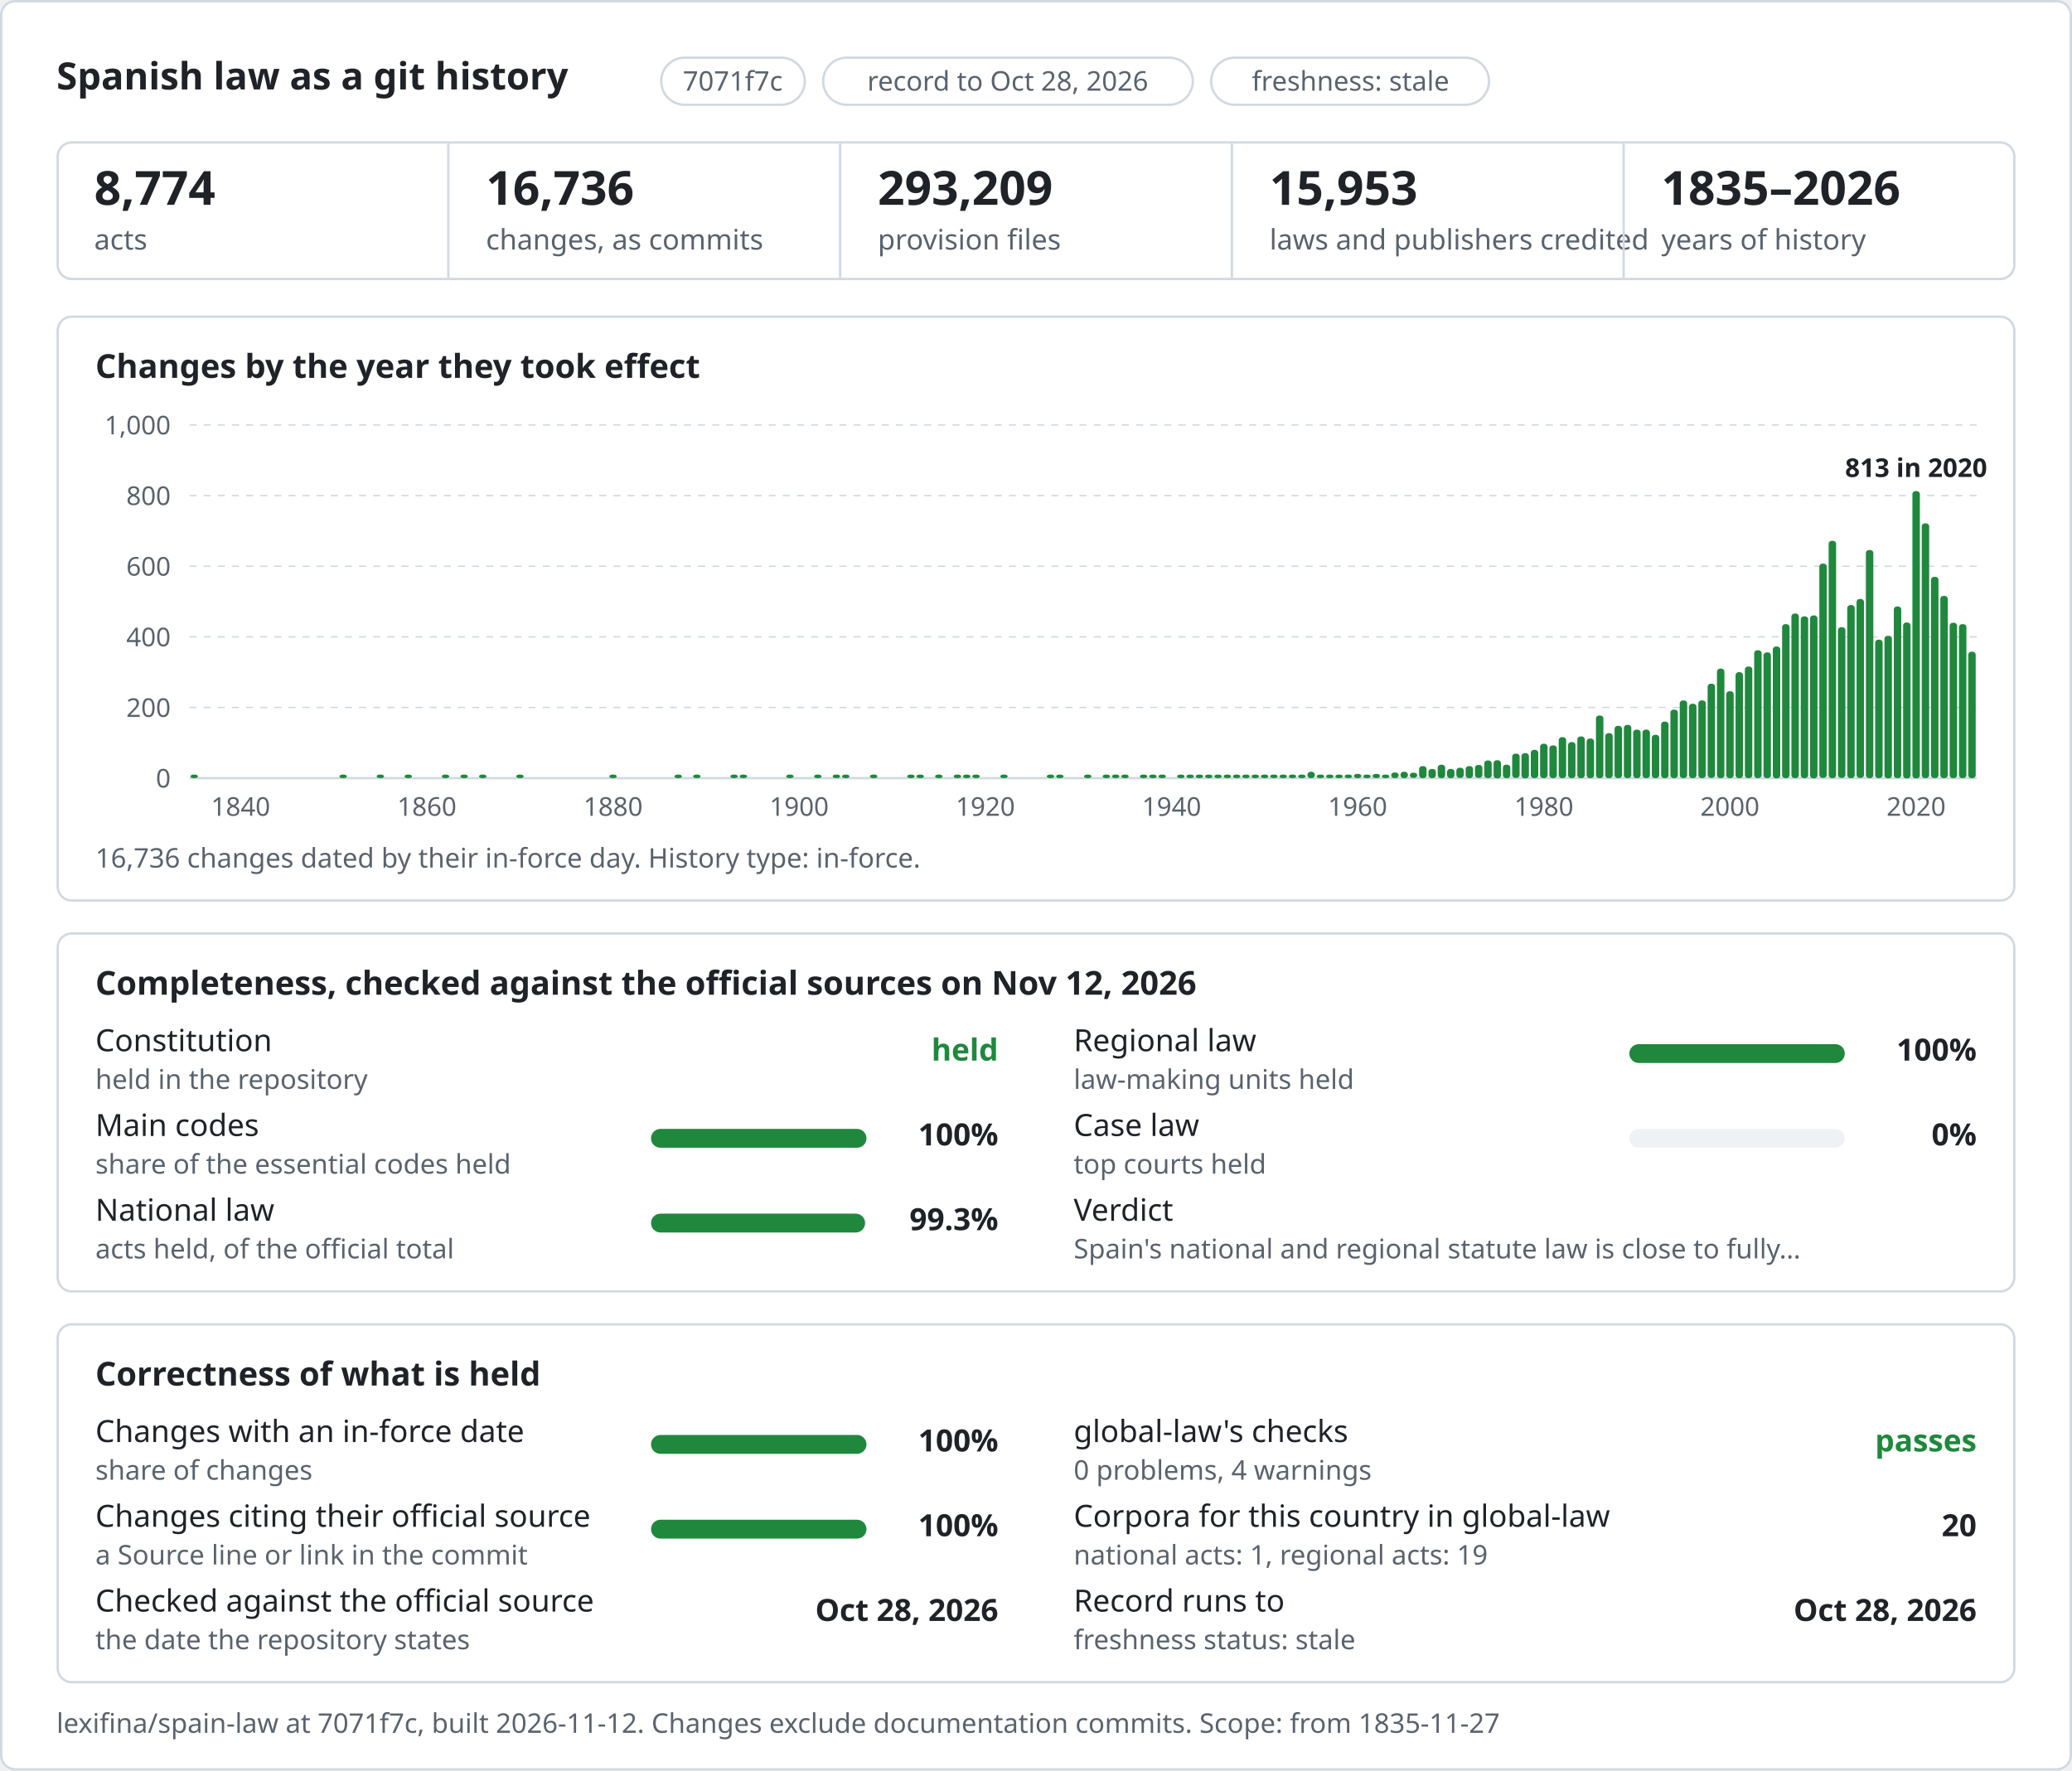
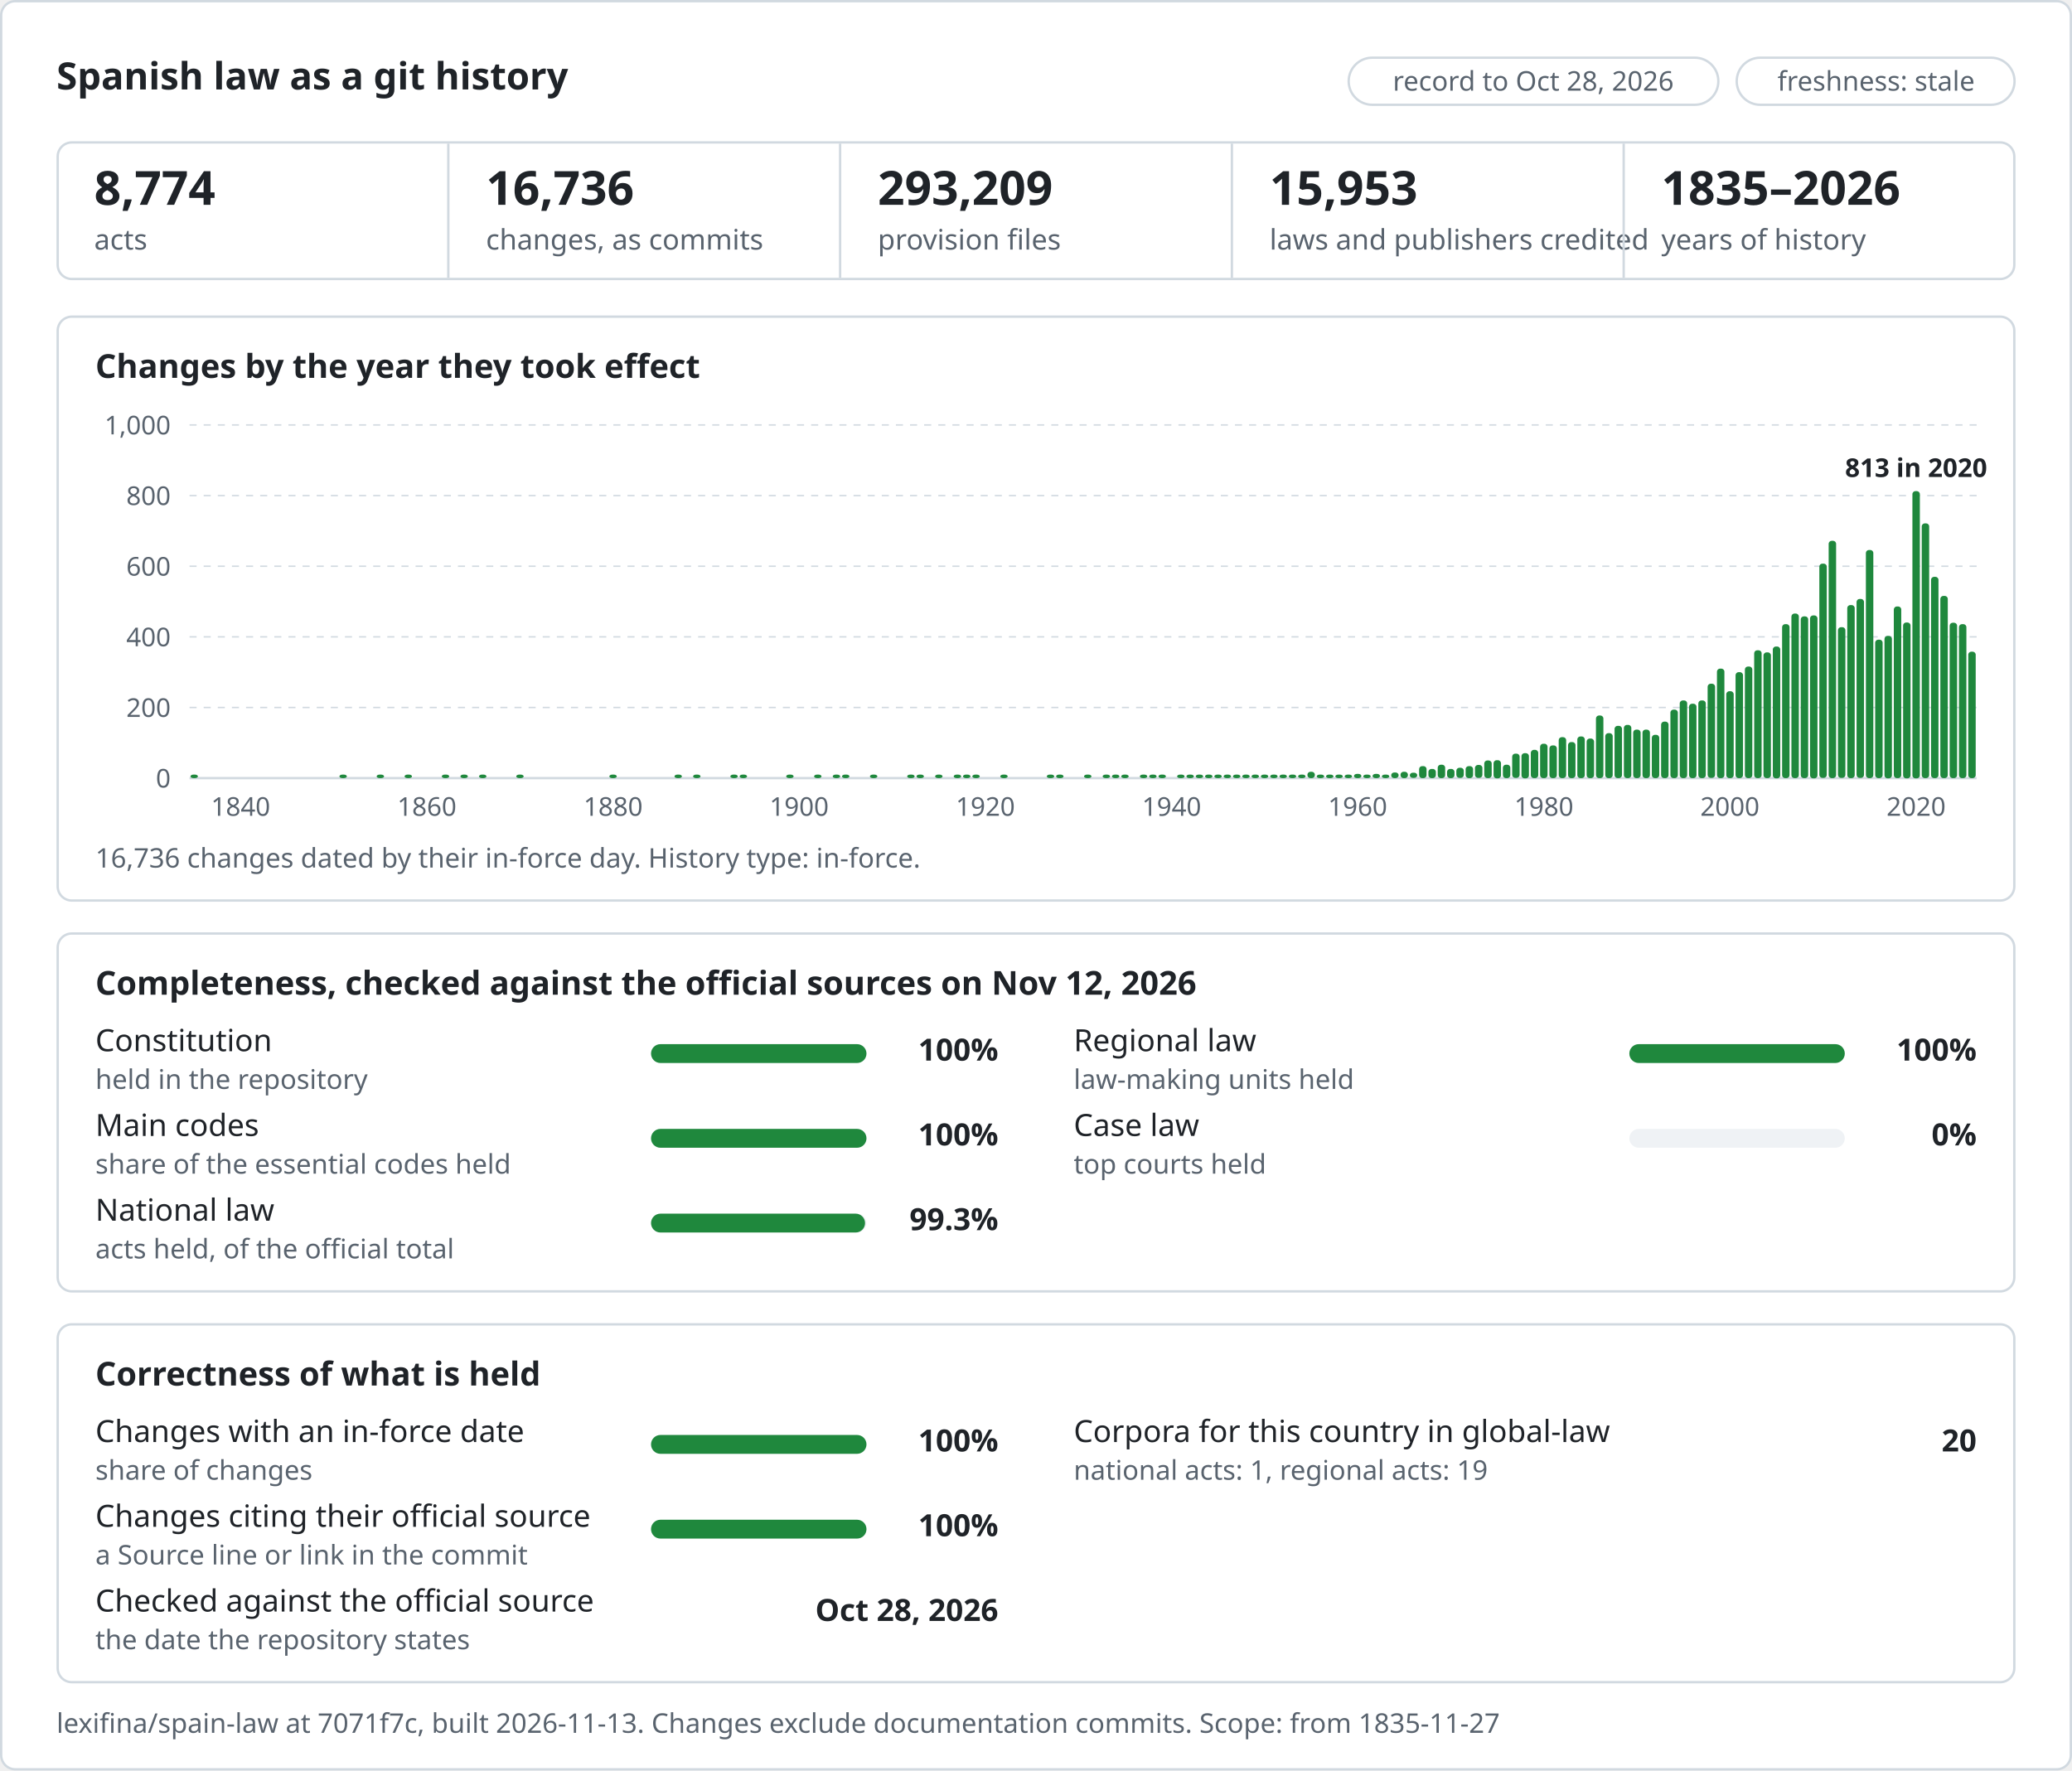
<svg xmlns="http://www.w3.org/2000/svg" width="880" height="752" viewBox="0 0 880 752" font-family="-apple-system,BlinkMacSystemFont,Segoe UI,Noto Sans,Helvetica,Arial,sans-serif">
  <rect x="0.5" y="0.5" width="879" height="751" rx="6" fill="#ffffff" stroke="#d1d9e0" />
  <text x="24" y="38" font-size="16" font-weight="600" fill="#1f2328">Spanish law as a git history</text>
-   <rect x="280.8" y="24.5" width="61" height="20" rx="10" fill="none" stroke="#d1d9e0" />
-   <text x="311.2" y="38.5" font-size="11.5" font-weight="500" text-anchor="middle" fill="#59636e">7071f7c</text>
-   <rect x="349.6" y="24.5" width="157" height="20" rx="10" fill="none" stroke="#d1d9e0" />
-   <text x="428.0" y="38.5" font-size="11.5" font-weight="500" text-anchor="middle" fill="#59636e">record to Oct 28, 2026</text>
-   <rect x="514.4" y="24.5" width="118" height="20" rx="10" fill="none" stroke="#d1d9e0" />
-   <text x="573.6" y="38.5" font-size="11.5" font-weight="500" text-anchor="middle" fill="#59636e">freshness: stale</text>
+   <rect x="572.8" y="24.5" width="157" height="20" rx="10" fill="none" stroke="#d1d9e0" />
+   <text x="651.2" y="38.5" font-size="11.5" font-weight="500" text-anchor="middle" fill="#59636e">record to Oct 28, 2026</text>
+   <rect x="737.6" y="24.5" width="118" height="20" rx="10" fill="none" stroke="#d1d9e0" />
+   <text x="796.8" y="38.5" font-size="11.5" font-weight="500" text-anchor="middle" fill="#59636e">freshness: stale</text>
  <rect x="24.5" y="60.5" width="831" height="58" rx="6" fill="#ffffff" stroke="#d1d9e0" />
  <text x="40.0" y="87" font-size="20" font-weight="600" fill="#1f2328">8,774</text>
  <text x="40.0" y="106" font-size="12" fill="#59636e">acts</text>
  <line x1="190.4" y1="61" x2="190.4" y2="118" stroke="#d1d9e0" />
  <text x="206.4" y="87" font-size="20" font-weight="600" fill="#1f2328">16,736</text>
  <text x="206.4" y="106" font-size="12" fill="#59636e">changes, as commits</text>
  <line x1="356.8" y1="61" x2="356.8" y2="118" stroke="#d1d9e0" />
  <text x="372.8" y="87" font-size="20" font-weight="600" fill="#1f2328">293,209</text>
  <text x="372.8" y="106" font-size="12" fill="#59636e">provision files</text>
  <line x1="523.2" y1="61" x2="523.2" y2="118" stroke="#d1d9e0" />
  <text x="539.2" y="87" font-size="20" font-weight="600" fill="#1f2328">15,953</text>
  <text x="539.2" y="106" font-size="12" fill="#59636e">laws and publishers credited</text>
  <line x1="689.6" y1="61" x2="689.6" y2="118" stroke="#d1d9e0" />
  <text x="705.6" y="87" font-size="20" font-weight="600" fill="#1f2328">1835–2026</text>
  <text x="705.6" y="106" font-size="12" fill="#59636e">years of history</text>
  <rect x="24.5" y="134.5" width="831" height="248" rx="6" fill="#ffffff" stroke="#d1d9e0" />
  <text x="40.5" y="160.5" font-size="14" font-weight="600" fill="#1f2328">Changes by the year they took effect</text>
  <line x1="80.5" y1="330.5" x2="839.5" y2="330.5" stroke="#d1d9e0" stroke-width="1" />
  <text x="72.5" y="334.5" font-size="11" text-anchor="end" fill="#59636e">0</text>
  <line x1="80.5" y1="300.5" x2="839.5" y2="300.5" stroke="#d1d9e0" stroke-width="0.6" stroke-dasharray="3 3" />
  <text x="72.5" y="304.5" font-size="11" text-anchor="end" fill="#59636e">200</text>
  <line x1="80.5" y1="270.5" x2="839.5" y2="270.5" stroke="#d1d9e0" stroke-width="0.6" stroke-dasharray="3 3" />
  <text x="72.5" y="274.5" font-size="11" text-anchor="end" fill="#59636e">400</text>
  <line x1="80.5" y1="240.5" x2="839.5" y2="240.5" stroke="#d1d9e0" stroke-width="0.6" stroke-dasharray="3 3" />
  <text x="72.5" y="244.5" font-size="11" text-anchor="end" fill="#59636e">600</text>
  <line x1="80.5" y1="210.5" x2="839.5" y2="210.5" stroke="#d1d9e0" stroke-width="0.6" stroke-dasharray="3 3" />
  <text x="72.5" y="214.5" font-size="11" text-anchor="end" fill="#59636e">800</text>
  <line x1="80.5" y1="180.5" x2="839.5" y2="180.5" stroke="#d1d9e0" stroke-width="0.6" stroke-dasharray="3 3" />
  <text x="72.5" y="184.5" font-size="11" text-anchor="end" fill="#59636e">1,000</text>
  <rect x="80.90" y="329.0" width="3.16" height="1.5" rx="1.3" fill="#1f883d" />
  <text x="102.2" y="346.5" font-size="11" text-anchor="middle" fill="#59636e">1840</text>
  <rect x="144.15" y="329.0" width="3.16" height="1.5" rx="1.3" fill="#1f883d" />
  <rect x="159.96" y="329.0" width="3.16" height="1.5" rx="1.3" fill="#1f883d" />
  <rect x="171.82" y="329.0" width="3.16" height="1.5" rx="1.3" fill="#1f883d" />
  <text x="181.3" y="346.5" font-size="11" text-anchor="middle" fill="#59636e">1860</text>
  <rect x="187.63" y="329.0" width="3.16" height="1.5" rx="1.3" fill="#1f883d" />
  <rect x="195.54" y="329.0" width="3.16" height="1.5" rx="1.3" fill="#1f883d" />
  <rect x="203.44" y="329.0" width="3.16" height="1.5" rx="1.3" fill="#1f883d" />
  <rect x="219.25" y="329.0" width="3.16" height="1.5" rx="1.3" fill="#1f883d" />
  <rect x="258.79" y="329.0" width="3.16" height="1.5" rx="1.3" fill="#1f883d" />
  <text x="260.4" y="346.5" font-size="11" text-anchor="middle" fill="#59636e">1880</text>
  <rect x="286.46" y="329.0" width="3.16" height="1.5" rx="1.3" fill="#1f883d" />
  <rect x="294.36" y="329.0" width="3.16" height="1.5" rx="1.3" fill="#1f883d" />
  <rect x="310.18" y="329.0" width="3.16" height="1.5" rx="1.3" fill="#1f883d" />
  <rect x="314.13" y="329.0" width="3.16" height="1.5" rx="1.3" fill="#1f883d" />
  <rect x="333.90" y="329.0" width="3.16" height="1.5" rx="1.3" fill="#1f883d" />
  <text x="339.4" y="346.5" font-size="11" text-anchor="middle" fill="#59636e">1900</text>
  <rect x="345.75" y="329.0" width="3.16" height="1.5" rx="1.3" fill="#1f883d" />
  <rect x="353.66" y="329.0" width="3.16" height="1.5" rx="1.3" fill="#1f883d" />
  <rect x="357.61" y="329.0" width="3.16" height="1.5" rx="1.3" fill="#1f883d" />
  <rect x="369.47" y="329.0" width="3.16" height="1.5" rx="1.3" fill="#1f883d" />
  <rect x="385.29" y="329.0" width="3.16" height="1.5" rx="1.3" fill="#1f883d" />
  <rect x="389.24" y="329.0" width="3.16" height="1.5" rx="1.3" fill="#1f883d" />
  <rect x="397.15" y="329.0" width="3.16" height="1.5" rx="1.3" fill="#1f883d" />
  <rect x="405.05" y="329.0" width="3.16" height="1.5" rx="1.3" fill="#1f883d" />
  <rect x="409.00" y="329.0" width="3.16" height="1.5" rx="1.3" fill="#1f883d" />
  <rect x="412.96" y="329.0" width="3.16" height="1.5" rx="1.3" fill="#1f883d" />
  <text x="418.5" y="346.5" font-size="11" text-anchor="middle" fill="#59636e">1920</text>
  <rect x="424.82" y="329.0" width="3.16" height="1.5" rx="1.3" fill="#1f883d" />
  <rect x="444.58" y="329.0" width="3.16" height="1.5" rx="1.3" fill="#1f883d" />
  <rect x="448.54" y="329.0" width="3.16" height="1.5" rx="1.3" fill="#1f883d" />
  <rect x="460.40" y="329.0" width="3.16" height="1.5" rx="1.3" fill="#1f883d" />
  <rect x="468.30" y="329.0" width="3.16" height="1.5" rx="1.3" fill="#1f883d" />
  <rect x="472.25" y="329.0" width="3.16" height="1.5" rx="1.3" fill="#1f883d" />
  <rect x="476.21" y="329.0" width="3.16" height="1.5" rx="1.3" fill="#1f883d" />
  <rect x="484.11" y="329.0" width="3.16" height="1.5" rx="1.3" fill="#1f883d" />
  <rect x="488.07" y="329.0" width="3.16" height="1.5" rx="1.3" fill="#1f883d" />
  <rect x="492.02" y="329.0" width="3.16" height="1.5" rx="1.3" fill="#1f883d" />
  <text x="497.6" y="346.5" font-size="11" text-anchor="middle" fill="#59636e">1940</text>
  <rect x="499.93" y="329.0" width="3.16" height="1.5" rx="1.3" fill="#1f883d" />
  <rect x="503.88" y="329.0" width="3.16" height="1.5" rx="1.3" fill="#1f883d" />
  <rect x="507.83" y="329.0" width="3.16" height="1.5" rx="1.3" fill="#1f883d" />
  <rect x="511.79" y="329.0" width="3.16" height="1.5" rx="1.3" fill="#1f883d" />
  <rect x="515.74" y="329.0" width="3.16" height="1.5" rx="1.3" fill="#1f883d" />
  <rect x="519.69" y="329.0" width="3.16" height="1.5" rx="1.3" fill="#1f883d" />
  <rect x="523.65" y="329.0" width="3.16" height="1.5" rx="1.3" fill="#1f883d" />
  <rect x="527.60" y="329.0" width="3.16" height="1.5" rx="1.3" fill="#1f883d" />
  <rect x="531.55" y="329.0" width="3.16" height="1.5" rx="1.3" fill="#1f883d" />
  <rect x="535.50" y="329.0" width="3.16" height="1.5" rx="1.3" fill="#1f883d" />
  <rect x="539.46" y="329.0" width="3.16" height="1.5" rx="1.3" fill="#1f883d" />
  <rect x="543.41" y="329.0" width="3.16" height="1.5" rx="1.3" fill="#1f883d" />
  <rect x="547.36" y="329.0" width="3.16" height="1.5" rx="1.3" fill="#1f883d" />
  <rect x="551.32" y="329.0" width="3.16" height="1.5" rx="1.3" fill="#1f883d" />
  <rect x="555.27" y="327.8" width="3.16" height="2.7" rx="1.3" fill="#1f883d" />
  <rect x="559.22" y="329.0" width="3.16" height="1.5" rx="1.3" fill="#1f883d" />
  <rect x="563.18" y="329.0" width="3.16" height="1.5" rx="1.3" fill="#1f883d" />
  <rect x="567.13" y="329.0" width="3.16" height="1.5" rx="1.3" fill="#1f883d" />
  <rect x="571.08" y="329.0" width="3.16" height="1.5" rx="1.3" fill="#1f883d" />
  <rect x="575.04" y="328.7" width="3.16" height="1.8" rx="1.3" fill="#1f883d" />
  <text x="576.6" y="346.5" font-size="11" text-anchor="middle" fill="#59636e">1960</text>
  <rect x="578.99" y="329.0" width="3.16" height="1.5" rx="1.3" fill="#1f883d" />
  <rect x="582.94" y="328.7" width="3.16" height="1.8" rx="1.3" fill="#1f883d" />
  <rect x="586.90" y="329.0" width="3.16" height="1.5" rx="1.3" fill="#1f883d" />
  <rect x="590.85" y="328.1" width="3.16" height="2.4" rx="1.3" fill="#1f883d" />
  <rect x="594.80" y="327.8" width="3.16" height="2.7" rx="1.3" fill="#1f883d" />
  <rect x="598.75" y="328.2" width="3.16" height="2.2" rx="1.3" fill="#1f883d" />
  <rect x="602.71" y="325.4" width="3.16" height="5.1" rx="1.3" fill="#1f883d" />
  <rect x="606.66" y="326.6" width="3.16" height="3.9" rx="1.3" fill="#1f883d" />
  <rect x="610.61" y="324.8" width="3.16" height="5.7" rx="1.3" fill="#1f883d" />
  <rect x="614.57" y="326.6" width="3.16" height="3.9" rx="1.3" fill="#1f883d" />
  <rect x="618.52" y="326.1" width="3.16" height="4.3" rx="1.3" fill="#1f883d" />
  <rect x="622.47" y="325.4" width="3.16" height="5.1" rx="1.3" fill="#1f883d" />
  <rect x="626.43" y="324.9" width="3.16" height="5.5" rx="1.3" fill="#1f883d" />
  <rect x="630.38" y="323.0" width="3.16" height="7.5" rx="1.3" fill="#1f883d" />
  <rect x="634.33" y="322.9" width="3.16" height="7.7" rx="1.3" fill="#1f883d" />
  <rect x="638.29" y="324.8" width="3.16" height="5.7" rx="1.3" fill="#1f883d" />
  <rect x="642.24" y="320.1" width="3.16" height="10.3" rx="1.3" fill="#1f883d" />
  <rect x="646.19" y="319.9" width="3.16" height="10.7" rx="1.3" fill="#1f883d" />
  <rect x="650.15" y="318.5" width="3.16" height="12.0" rx="1.3" fill="#1f883d" />
  <rect x="654.10" y="315.9" width="3.16" height="14.6" rx="1.3" fill="#1f883d" />
  <text x="655.7" y="346.5" font-size="11" text-anchor="middle" fill="#59636e">1980</text>
  <rect x="658.05" y="316.6" width="3.16" height="13.9" rx="1.3" fill="#1f883d" />
  <rect x="662.00" y="313.1" width="3.16" height="17.4" rx="1.3" fill="#1f883d" />
  <rect x="665.96" y="315.2" width="3.16" height="15.3" rx="1.3" fill="#1f883d" />
  <rect x="669.91" y="312.8" width="3.16" height="17.7" rx="1.3" fill="#1f883d" />
  <rect x="673.86" y="313.7" width="3.16" height="16.8" rx="1.3" fill="#1f883d" />
  <rect x="677.82" y="303.9" width="3.16" height="26.6" rx="1.3" fill="#1f883d" />
  <rect x="681.77" y="311.4" width="3.16" height="19.1" rx="1.3" fill="#1f883d" />
  <rect x="685.72" y="308.3" width="3.16" height="22.2" rx="1.3" fill="#1f883d" />
  <rect x="689.68" y="307.9" width="3.16" height="22.6" rx="1.3" fill="#1f883d" />
  <rect x="693.63" y="309.9" width="3.16" height="20.6" rx="1.3" fill="#1f883d" />
  <rect x="697.58" y="309.9" width="3.16" height="20.6" rx="1.3" fill="#1f883d" />
  <rect x="701.54" y="312.1" width="3.16" height="18.4" rx="1.3" fill="#1f883d" />
  <rect x="705.49" y="306.5" width="3.16" height="24.0" rx="1.3" fill="#1f883d" />
  <rect x="709.44" y="301.4" width="3.16" height="29.1" rx="1.3" fill="#1f883d" />
  <rect x="713.40" y="297.5" width="3.16" height="33.0" rx="1.3" fill="#1f883d" />
  <rect x="717.35" y="298.9" width="3.16" height="31.6" rx="1.3" fill="#1f883d" />
  <rect x="721.30" y="297.5" width="3.16" height="33.0" rx="1.3" fill="#1f883d" />
  <rect x="725.25" y="290.4" width="3.16" height="40.0" rx="1.3" fill="#1f883d" />
  <rect x="729.21" y="284.0" width="3.16" height="46.5" rx="1.3" fill="#1f883d" />
  <rect x="733.16" y="293.6" width="3.16" height="36.9" rx="1.3" fill="#1f883d" />
  <text x="734.7" y="346.5" font-size="11" text-anchor="middle" fill="#59636e">2000</text>
  <rect x="737.11" y="285.5" width="3.16" height="45.0" rx="1.3" fill="#1f883d" />
  <rect x="741.07" y="283.1" width="3.16" height="47.4" rx="1.3" fill="#1f883d" />
  <rect x="745.02" y="276.2" width="3.16" height="54.3" rx="1.3" fill="#1f883d" />
  <rect x="748.97" y="277.1" width="3.16" height="53.4" rx="1.3" fill="#1f883d" />
  <rect x="752.93" y="274.6" width="3.16" height="56.0" rx="1.3" fill="#1f883d" />
  <rect x="756.88" y="265.1" width="3.16" height="65.4" rx="1.3" fill="#1f883d" />
  <rect x="760.83" y="260.6" width="3.16" height="69.9" rx="1.3" fill="#1f883d" />
  <rect x="764.79" y="261.8" width="3.16" height="68.7" rx="1.3" fill="#1f883d" />
  <rect x="768.74" y="261.4" width="3.16" height="69.2" rx="1.3" fill="#1f883d" />
  <rect x="772.69" y="239.4" width="3.16" height="91.0" rx="1.3" fill="#1f883d" />
  <rect x="776.65" y="229.7" width="3.16" height="100.8" rx="1.3" fill="#1f883d" />
  <rect x="780.60" y="266.4" width="3.16" height="64.0" rx="1.3" fill="#1f883d" />
  <rect x="784.55" y="257.0" width="3.16" height="73.5" rx="1.3" fill="#1f883d" />
  <rect x="788.50" y="254.4" width="3.16" height="76.0" rx="1.3" fill="#1f883d" />
  <rect x="792.46" y="233.6" width="3.16" height="96.9" rx="1.3" fill="#1f883d" />
  <rect x="796.41" y="271.7" width="3.16" height="58.8" rx="1.3" fill="#1f883d" />
  <rect x="800.36" y="270.1" width="3.16" height="60.5" rx="1.3" fill="#1f883d" />
  <rect x="804.32" y="257.6" width="3.16" height="72.9" rx="1.3" fill="#1f883d" />
  <rect x="808.27" y="264.4" width="3.16" height="66.2" rx="1.3" fill="#1f883d" />
  <rect x="812.22" y="208.6" width="3.16" height="122.0" rx="1.3" fill="#1f883d" />
  <text x="813.8" y="346.5" font-size="11" text-anchor="middle" fill="#59636e">2020</text>
  <text x="813.8" y="202.6" font-size="11" font-weight="600" text-anchor="middle" fill="#1f2328">813 in 2020</text>
  <rect x="816.18" y="222.3" width="3.16" height="108.2" rx="1.3" fill="#1f883d" />
  <rect x="820.13" y="245.0" width="3.16" height="85.5" rx="1.3" fill="#1f883d" />
  <rect x="824.08" y="253.1" width="3.16" height="77.4" rx="1.3" fill="#1f883d" />
  <rect x="828.04" y="264.5" width="3.16" height="66.0" rx="1.3" fill="#1f883d" />
  <rect x="831.99" y="265.1" width="3.16" height="65.4" rx="1.3" fill="#1f883d" />
  <rect x="835.94" y="276.8" width="3.16" height="53.7" rx="1.3" fill="#1f883d" />
  <text x="40.5" y="368.5" font-size="11.5" fill="#59636e">16,736 changes dated by their in-force day. History type: in-force.</text>
  <rect x="24.5" y="396.5" width="831" height="152" rx="6" fill="#ffffff" stroke="#d1d9e0" />
  <text x="40.5" y="422.5" font-size="14" font-weight="600" fill="#1f2328">Completeness, checked against the official sources on Nov 12, 2026</text>
  <text x="40.5" y="446.5" font-size="13" fill="#1f2328">Constitution</text>
  <text x="40.5" y="462.5" font-size="11.5" fill="#59636e">held in the repository</text>
-   <text x="424.0" y="450.5" font-size="13" font-weight="600" text-anchor="end" fill="#1f883d">held</text>
+   <g>
+     <rect x="276.5" y="443.5" width="91.5" height="8" rx="4" fill="#eff2f5" />
+     <rect x="276.5" y="443.5" width="91.5" height="8" rx="4" fill="#1f883d" />
+   </g>
+   <text x="424.0" y="450.5" font-size="13" font-weight="600" text-anchor="end" fill="#1f2328">100%</text>
  <text x="40.5" y="482.5" font-size="13" fill="#1f2328">Main codes</text>
  <text x="40.5" y="498.5" font-size="11.5" fill="#59636e">share of the essential codes held</text>
  <g>
    <rect x="276.5" y="479.5" width="91.5" height="8" rx="4" fill="#eff2f5" />
    <rect x="276.5" y="479.5" width="91.5" height="8" rx="4" fill="#1f883d" />
  </g>
  <text x="424.0" y="486.5" font-size="13" font-weight="600" text-anchor="end" fill="#1f2328">100%</text>
  <text x="40.5" y="518.5" font-size="13" fill="#1f2328">National law</text>
  <text x="40.5" y="534.5" font-size="11.5" fill="#59636e">acts held, of the official total</text>
  <g>
    <rect x="276.5" y="515.5" width="91.5" height="8" rx="4" fill="#eff2f5" />
    <rect x="276.5" y="515.5" width="90.9" height="8" rx="4" fill="#1f883d" />
  </g>
  <text x="424.0" y="522.5" font-size="13" font-weight="600" text-anchor="end" fill="#1f2328">99.3%</text>
  <text x="456.0" y="446.5" font-size="13" fill="#1f2328">Regional law</text>
  <text x="456.0" y="462.5" font-size="11.5" fill="#59636e">law-making units held</text>
  <g>
    <rect x="692.0" y="443.5" width="91.5" height="8" rx="4" fill="#eff2f5" />
    <rect x="692.0" y="443.5" width="91.5" height="8" rx="4" fill="#1f883d" />
  </g>
  <text x="839.5" y="450.5" font-size="13" font-weight="600" text-anchor="end" fill="#1f2328">100%</text>
  <text x="456.0" y="482.5" font-size="13" fill="#1f2328">Case law</text>
  <text x="456.0" y="498.5" font-size="11.5" fill="#59636e">top courts held</text>
  <g>
    <rect x="692.0" y="479.5" width="91.5" height="8" rx="4" fill="#eff2f5" />
  </g>
  <text x="839.5" y="486.5" font-size="13" font-weight="600" text-anchor="end" fill="#1f2328">0%</text>
-   <text x="456.0" y="518.5" font-size="13" fill="#1f2328">Verdict</text>
-   <text x="456.0" y="534.5" font-size="11.5" fill="#59636e">Spain's national and regional statute law is close to fully…</text>
-   <text x="839.5" y="522.5" font-size="13" font-weight="600" text-anchor="end" fill="#59636e" />
  <rect x="24.5" y="562.5" width="831" height="152" rx="6" fill="#ffffff" stroke="#d1d9e0" />
  <text x="40.5" y="588.5" font-size="14" font-weight="600" fill="#1f2328">Correctness of what is held</text>
  <text x="40.5" y="612.5" font-size="13" fill="#1f2328">Changes with an in-force date</text>
  <text x="40.5" y="628.5" font-size="11.5" fill="#59636e">share of changes</text>
  <g>
    <rect x="276.5" y="609.5" width="91.5" height="8" rx="4" fill="#eff2f5" />
    <rect x="276.5" y="609.5" width="91.5" height="8" rx="4" fill="#1f883d" />
  </g>
  <text x="424.0" y="616.5" font-size="13" font-weight="600" text-anchor="end" fill="#1f2328">100%</text>
  <text x="40.5" y="648.5" font-size="13" fill="#1f2328">Changes citing their official source</text>
  <text x="40.5" y="664.5" font-size="11.5" fill="#59636e">a Source line or link in the commit</text>
  <g>
    <rect x="276.5" y="645.5" width="91.5" height="8" rx="4" fill="#eff2f5" />
    <rect x="276.5" y="645.5" width="91.5" height="8" rx="4" fill="#1f883d" />
  </g>
  <text x="424.0" y="652.5" font-size="13" font-weight="600" text-anchor="end" fill="#1f2328">100%</text>
  <text x="40.5" y="684.5" font-size="13" fill="#1f2328">Checked against the official source</text>
  <text x="40.5" y="700.5" font-size="11.5" fill="#59636e">the date the repository states</text>
  <text x="424.0" y="688.5" font-size="13" font-weight="600" text-anchor="end" fill="#1f2328">Oct 28, 2026</text>
-   <text x="456.0" y="612.5" font-size="13" fill="#1f2328">global-law's checks</text>
-   <text x="456.0" y="628.5" font-size="11.5" fill="#59636e">0 problems, 4 warnings</text>
-   <text x="839.5" y="616.5" font-size="13" font-weight="600" text-anchor="end" fill="#1f883d">passes</text>
-   <text x="456.0" y="648.5" font-size="13" fill="#1f2328">Corpora for this country in global-law</text>
-   <text x="456.0" y="664.5" font-size="11.5" fill="#59636e">national acts: 1, regional acts: 19</text>
-   <text x="839.5" y="652.5" font-size="13" font-weight="600" text-anchor="end" fill="#1f2328">20</text>
-   <text x="456.0" y="684.5" font-size="13" fill="#1f2328">Record runs to</text>
-   <text x="456.0" y="700.5" font-size="11.5" fill="#59636e">freshness status: stale</text>
-   <text x="839.5" y="688.5" font-size="13" font-weight="600" text-anchor="end" fill="#1f2328">Oct 28, 2026</text>
-   <text x="24" y="736" font-size="11.5" fill="#59636e">lexifina/spain-law at 7071f7c, built 2026-11-12. Changes exclude documentation commits. Scope: from 1835-11-27</text>
+   <text x="456.0" y="612.5" font-size="13" fill="#1f2328">Corpora for this country in global-law</text>
+   <text x="456.0" y="628.5" font-size="11.5" fill="#59636e">national acts: 1, regional acts: 19</text>
+   <text x="839.5" y="616.5" font-size="13" font-weight="600" text-anchor="end" fill="#1f2328">20</text>
+   <text x="24" y="736" font-size="11.5" fill="#59636e">lexifina/spain-law at 7071f7c, built 2026-11-13. Changes exclude documentation commits. Scope: from 1835-11-27</text>
</svg>
